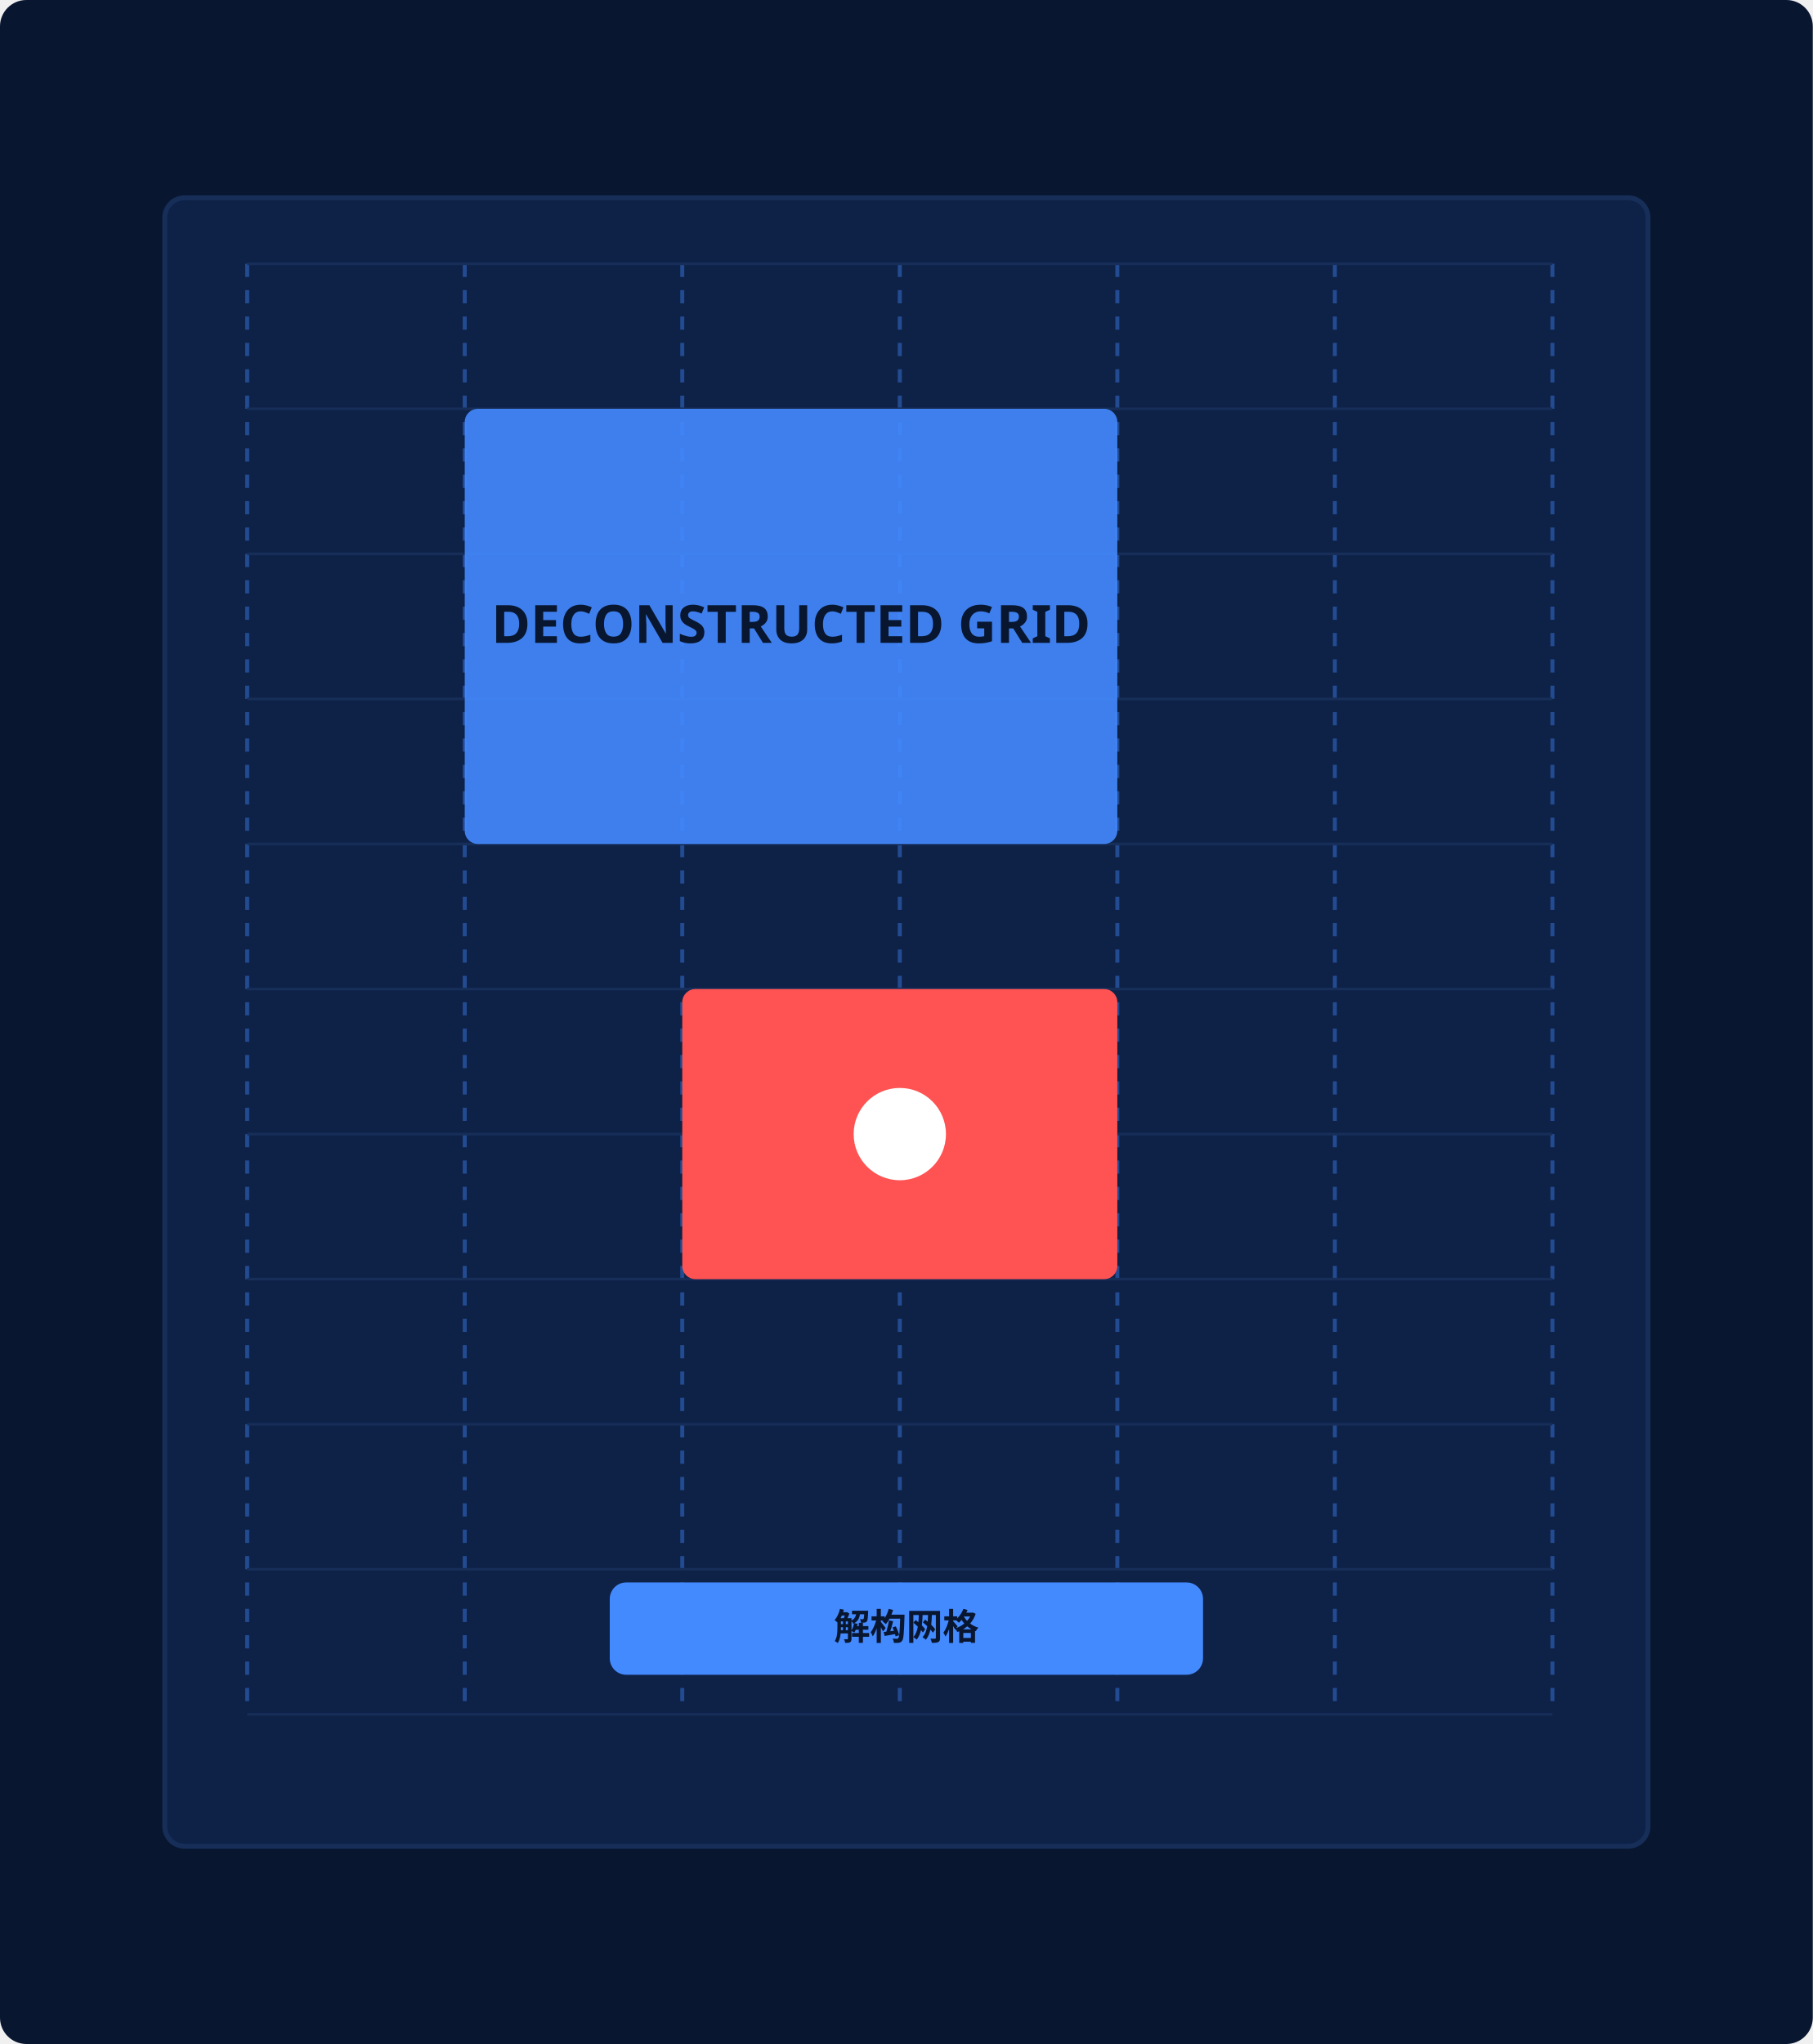
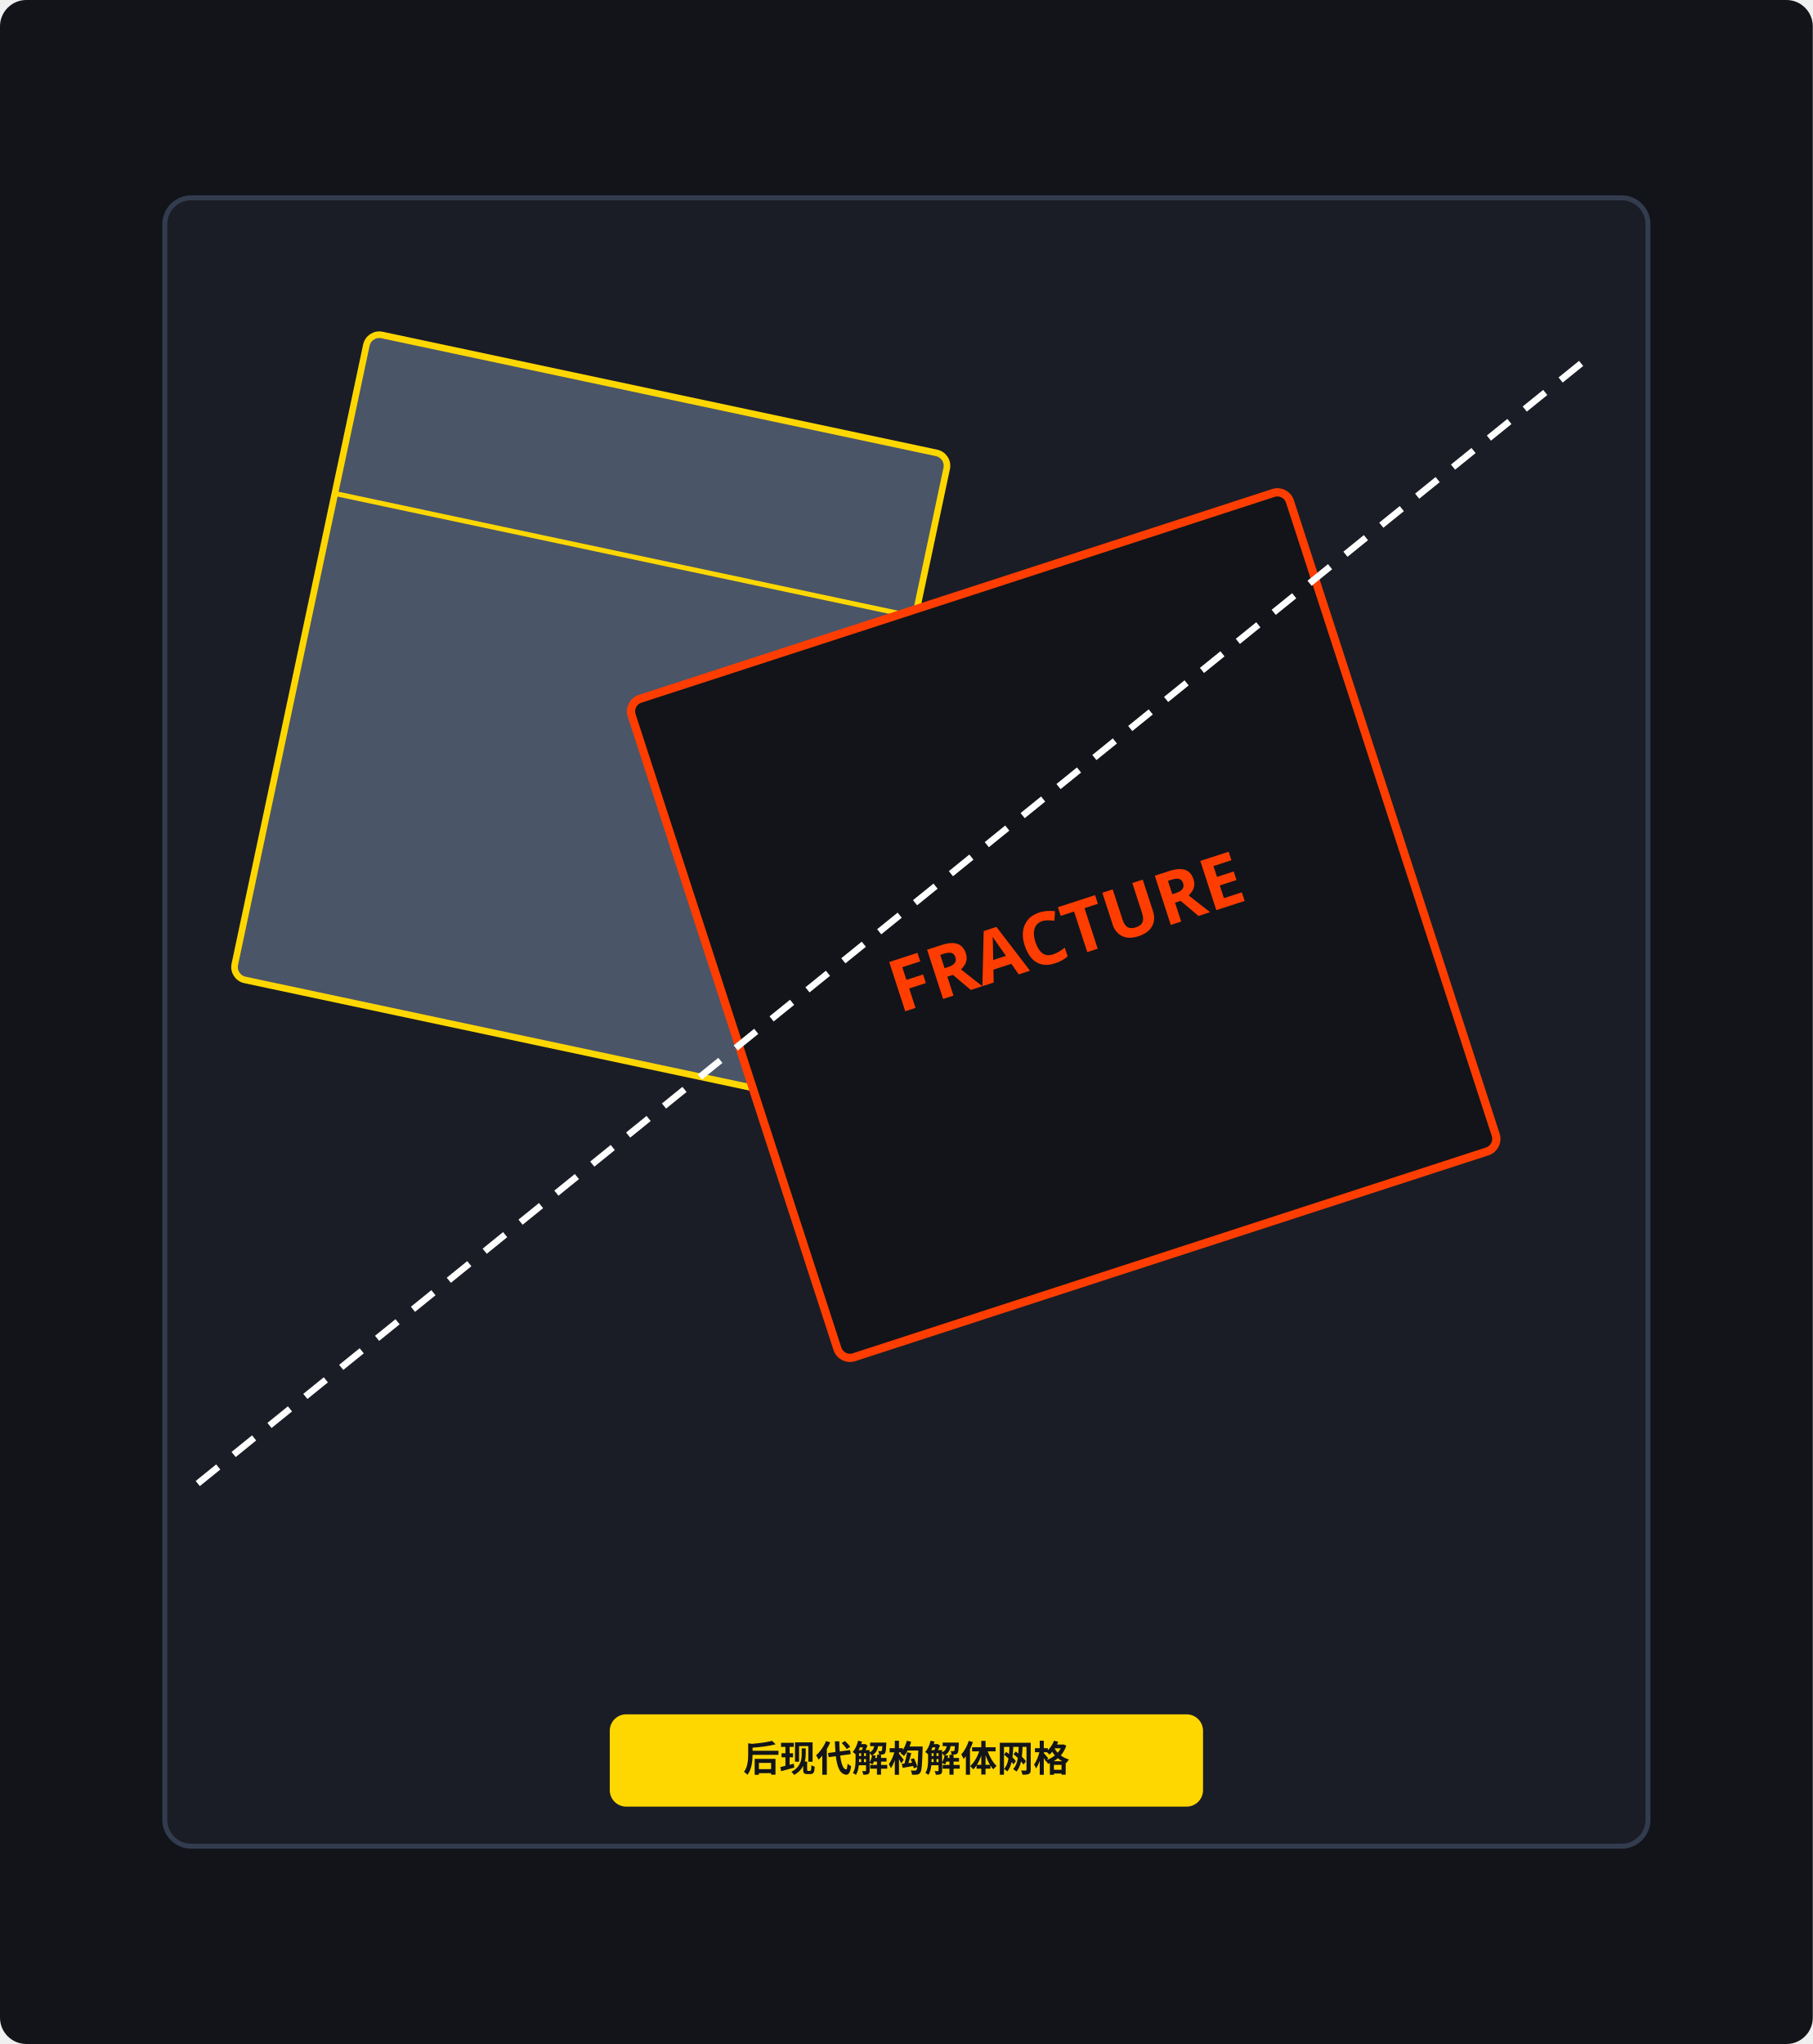
<svg xmlns="http://www.w3.org/2000/svg" viewBox="0 0 550 620">
-   <rect width="550" height="620" fill="#081630" rx="8" />
-   <rect x="50" y="60" width="450" height="500" fill="#0E2248" stroke="#162E58" stroke-width="1.5" rx="6" />
-   <line x1="75" y1="80" x2="75" y2="520" stroke="#448AFF" stroke-width="1.2" stroke-dasharray="4,4" opacity="0.4" />
-   <line x1="141" y1="80" x2="141" y2="520" stroke="#448AFF" stroke-width="1.2" stroke-dasharray="4,4" opacity="0.4" />
-   <line x1="207" y1="80" x2="207" y2="520" stroke="#448AFF" stroke-width="1.2" stroke-dasharray="4,4" opacity="0.4" />
-   <line x1="273" y1="80" x2="273" y2="520" stroke="#448AFF" stroke-width="1.2" stroke-dasharray="4,4" opacity="0.4" />
-   <line x1="339" y1="80" x2="339" y2="520" stroke="#448AFF" stroke-width="1.2" stroke-dasharray="4,4" opacity="0.4" />
-   <line x1="405" y1="80" x2="405" y2="520" stroke="#448AFF" stroke-width="1.2" stroke-dasharray="4,4" opacity="0.4" />
-   <line x1="471" y1="80" x2="471" y2="520" stroke="#448AFF" stroke-width="1.2" stroke-dasharray="4,4" opacity="0.4" />
-   <line x1="75" y1="80" x2="471" y2="80" stroke="#162E58" stroke-width="0.8" />
-   <line x1="75" y1="124" x2="471" y2="124" stroke="#162E58" stroke-width="0.8" />
-   <line x1="75" y1="168" x2="471" y2="168" stroke="#162E58" stroke-width="0.8" />
-   <line x1="75" y1="212" x2="471" y2="212" stroke="#162E58" stroke-width="0.8" />
-   <line x1="75" y1="256" x2="471" y2="256" stroke="#162E58" stroke-width="0.8" />
-   <line x1="75" y1="300" x2="471" y2="300" stroke="#162E58" stroke-width="0.8" />
-   <line x1="75" y1="344" x2="471" y2="344" stroke="#162E58" stroke-width="0.8" />
-   <line x1="75" y1="388" x2="471" y2="388" stroke="#162E58" stroke-width="0.8" />
-   <line x1="75" y1="432" x2="471" y2="432" stroke="#162E58" stroke-width="0.8" />
-   <line x1="75" y1="476" x2="471" y2="476" stroke="#162E58" stroke-width="0.8" />
-   <line x1="75" y1="520" x2="471" y2="520" stroke="#162E58" stroke-width="0.8" />
-   <rect x="141" y="124" width="198" height="132" fill="#448AFF" rx="4" fill-opacity="0.9" />
-   <rect x="207" y="300" width="132" height="88" fill="#FF5252" rx="4" />
-   <circle cx="273" cy="344" r="14" fill="#FFFFFF" />
-   <text x="240.0" y="195" fill="#081630" font-size="16" font-weight="900" font-family="Montserrat" text-anchor="middle">DECONSTRUCTED GRID</text>
-   <rect x="185" y="480" width="180" height="28" rx="5" fill="#448AFF" />
-   <text x="275.0" y="497.36" fill="#081630" font-size="11" font-weight="900" font-family="PingFang SC, -apple-system, sans-serif" text-anchor="middle">解构网格</text>
+   <rect width="550" height="620" fill="#12141A" rx="8" />
+   <rect x="50" y="60" width="450" height="500" fill="#1A1D26" rx="8" stroke="#333C4E" stroke-width="1.5" />
+   <g transform="rotate(12 240 220)">
+     <rect x="90" y="130" width="180" height="200" fill="#4A5568" stroke="#FFD700" stroke-width="2" rx="4" />
+     <line x1="90" y1="180" x2="270" y2="180" stroke="#FFD700" stroke-width="1.5" />
+   </g>
+   <g transform="rotate(-18 310 290)">
+     <rect x="220" y="180" width="210" height="210" fill="#12141A" stroke="#FF3D00" stroke-width="2.5" rx="4" />
+     <text x="325" y="295" fill="#FF3D00" font-size="22" font-weight="900" font-family="Montserrat" text-anchor="middle">FRACTURE</text>
+   </g>
+   <line x1="60" y1="450" x2="480" y2="110" stroke="#FFFFFF" stroke-width="2" stroke-dasharray="8,6" />
+   <rect x="185" y="520" width="180" height="28" rx="5" fill="#FFD700" />
+   <text x="275.0" y="537.36" fill="#12141A" font-size="11" font-weight="900" font-family="PingFang SC, -apple-system, sans-serif" text-anchor="middle">后现代解构解体网格</text>
</svg>
